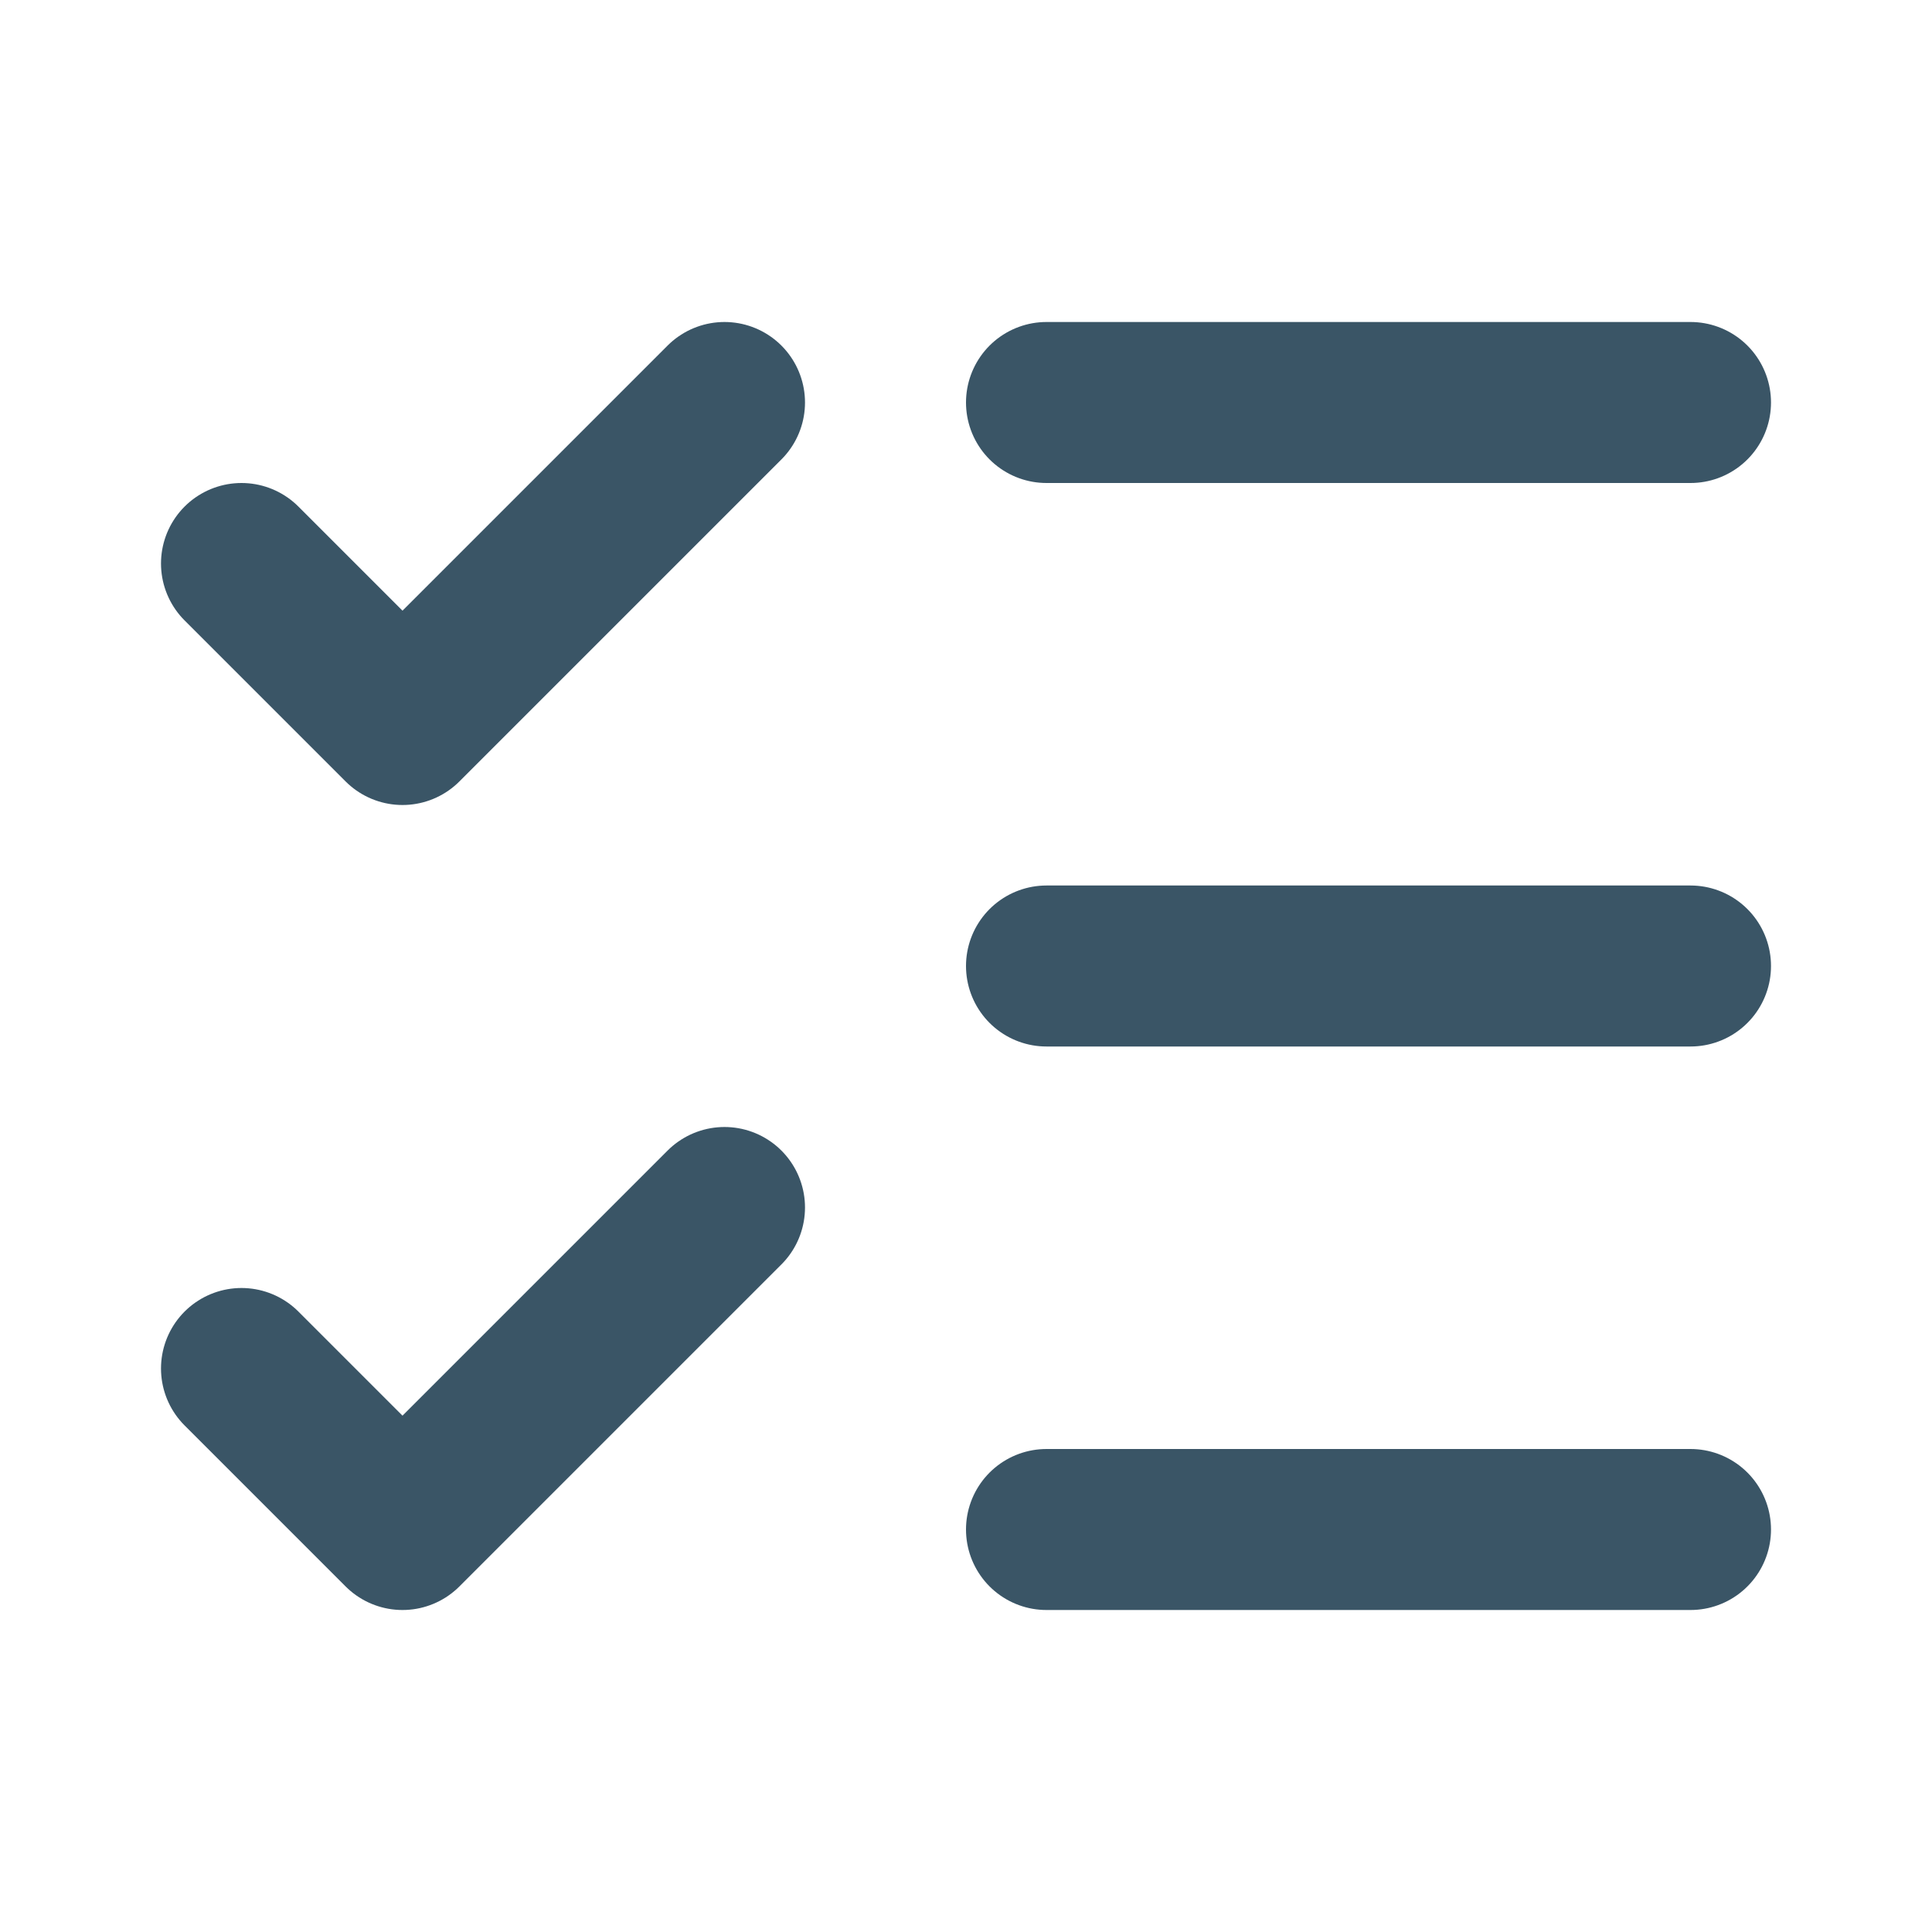
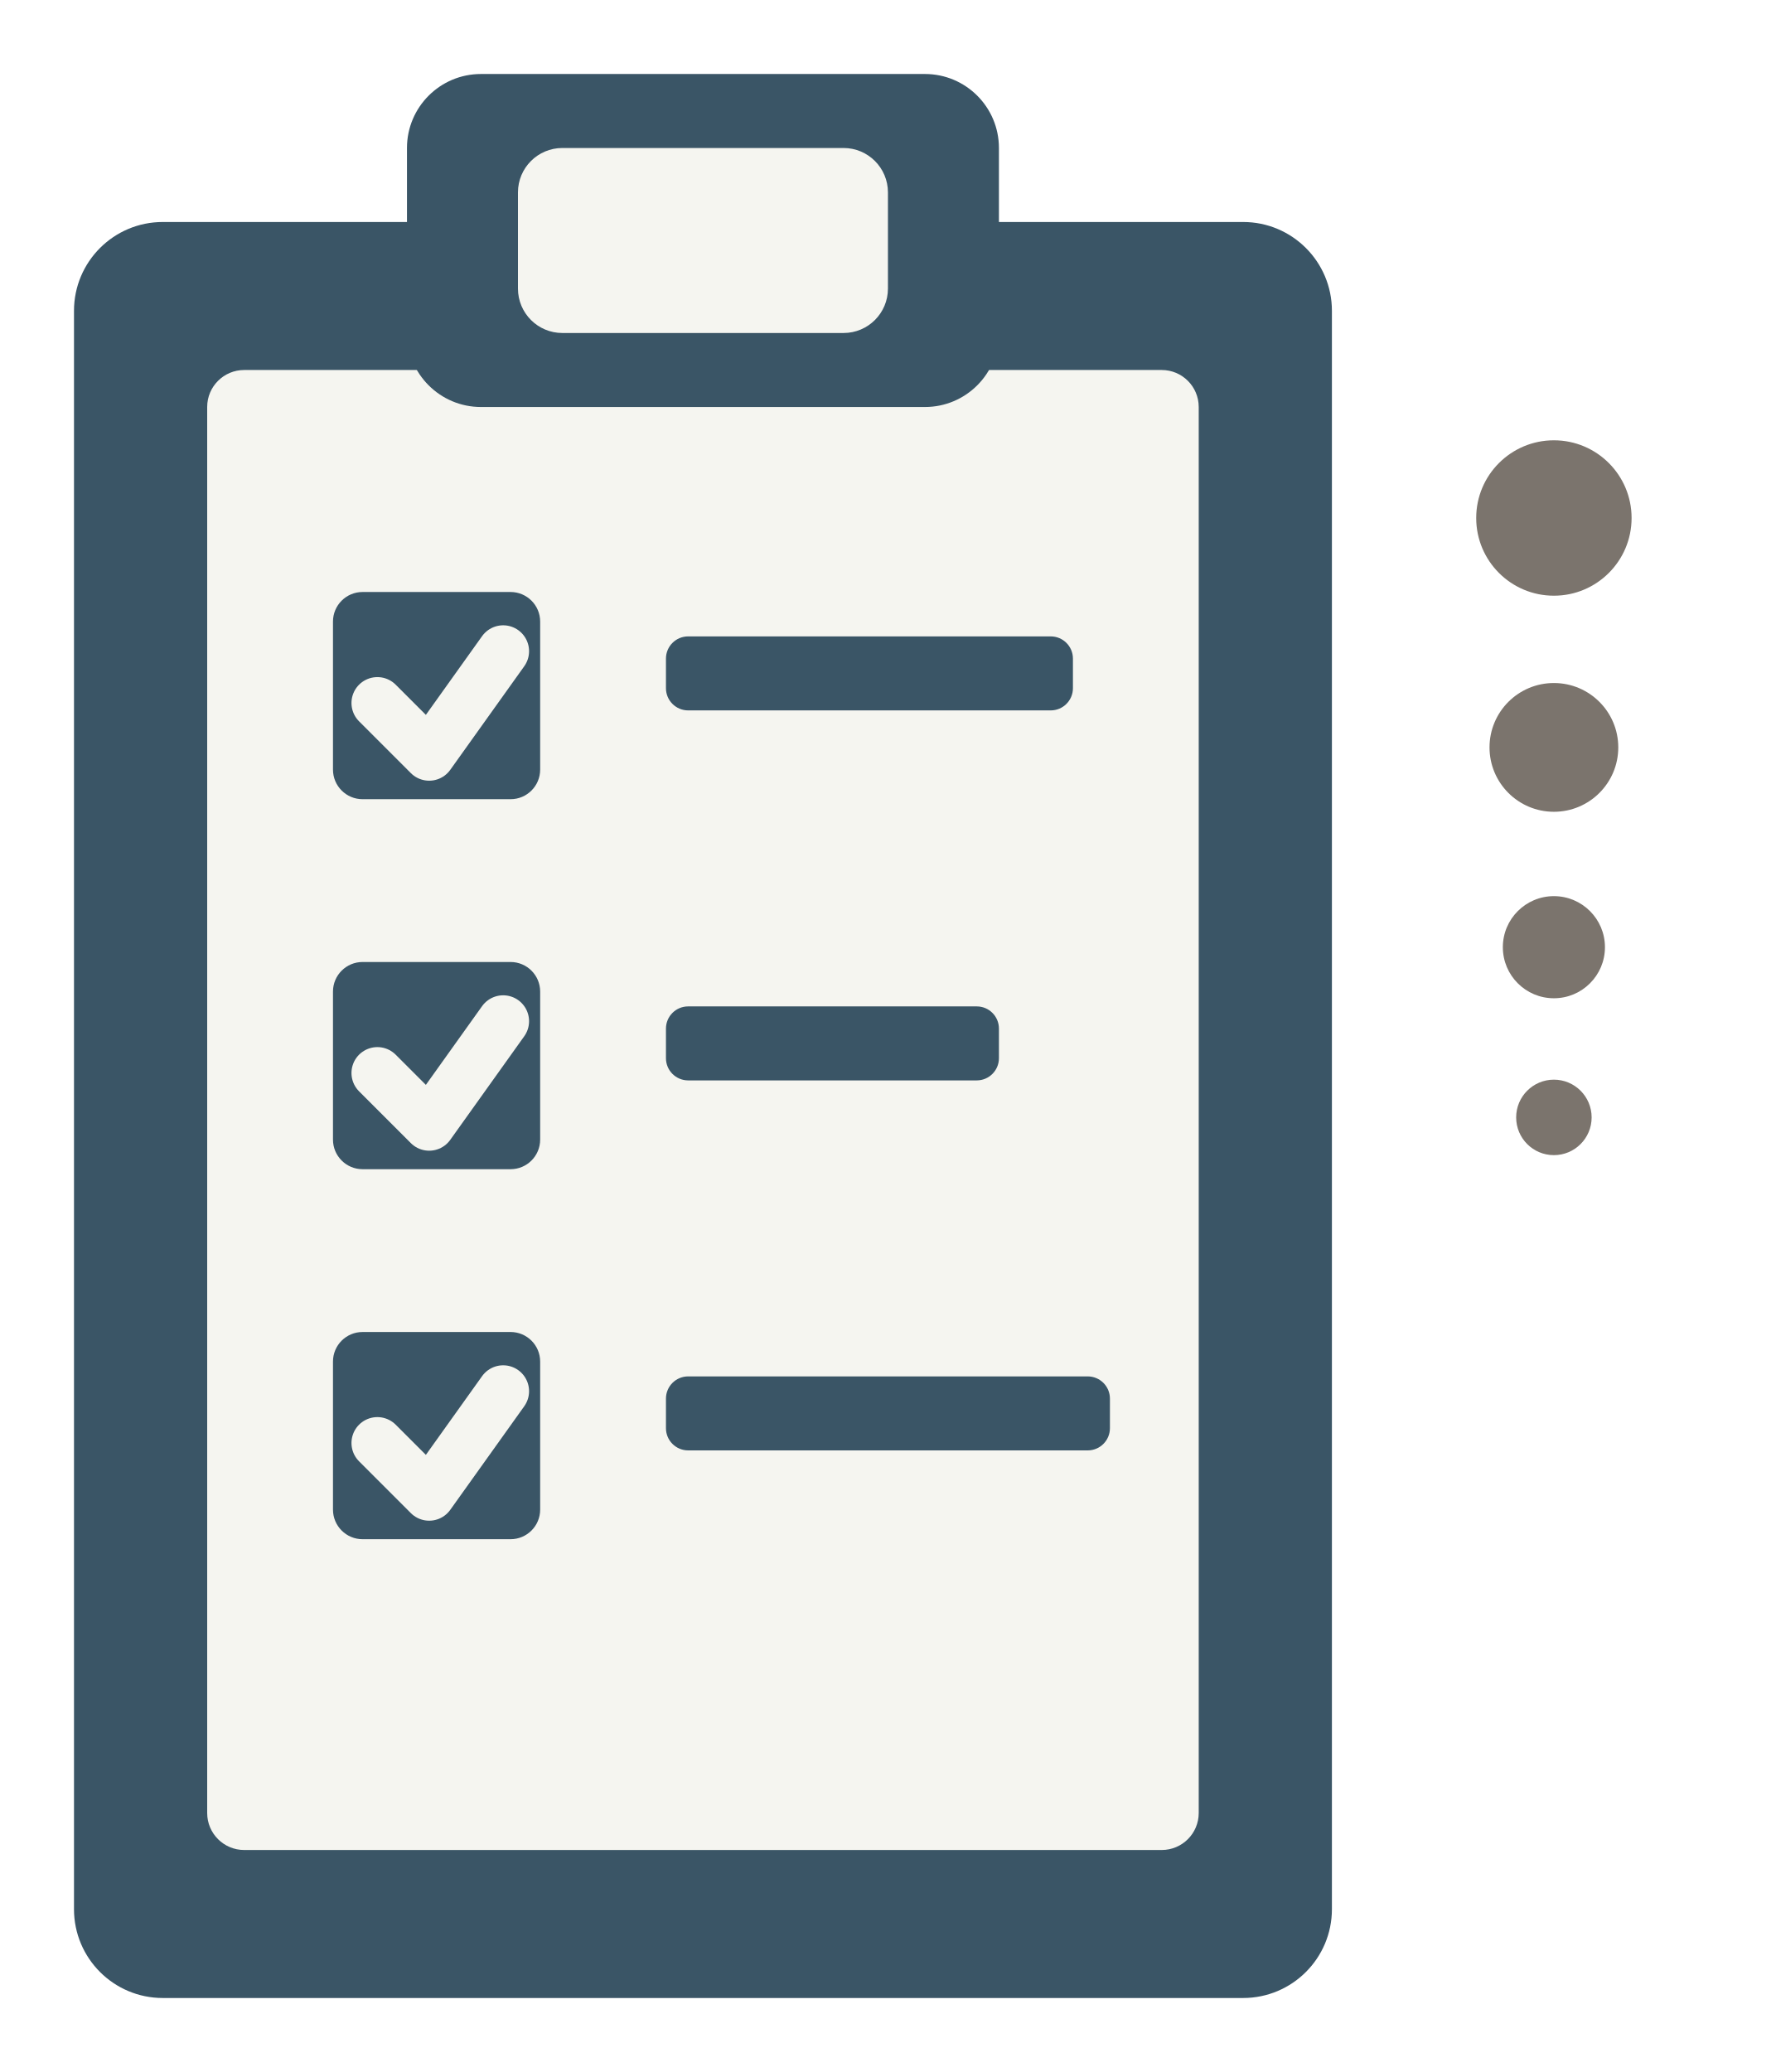
- <svg xmlns="http://www.w3.org/2000/svg" class="lucide lucide-list-checks" width="24" height="24" viewBox="0 0 24 24" fill="none" stroke="#3A5566" stroke-width="2" stroke-linecap="round" stroke-linejoin="round">
-   <path d="M13 5h8" />
-   <path d="M13 12h8" />
-   <path d="M13 19h8" />
-   <path d="m3 17 2 2 4-4" />
-   <path d="m3 7 2 2 4-4" />
+ <svg xmlns="http://www.w3.org/2000/svg" width="24" height="28" viewBox="0 0 24 28">
+   <g>
+     <g>
+       <rect fill="#3A5566" x="1" y="3" width="17" height="24" rx="1.2" />
+       <rect fill="#F5F5F0" x="2.8" y="5" width="13.4" height="20" rx="0.5" />
+     </g>
+     <g>
+       <rect fill="#3A5566" x="5.5" y="1" width="8" height="4.5" rx="1" />
+       <rect fill="#F5F5F0" x="7" y="2" width="5" height="2.5" rx="0.6" />
+     </g>
+     <g>
+       <rect fill="#3A5566" x="4.5" y="8" width="2.8" height="2.8" rx="0.4" />
+       <path stroke="#F5F5F0" stroke-width="0.7" fill="none" stroke-linecap="round" stroke-linejoin="round" d="M5.1,9.5 L5.8,10.2 L6.8,8.8" />
+       <rect fill="#3A5566" x="9" y="8.6" width="5.5" height="1" rx="0.3" />
+     </g>
+     <g>
+       <rect fill="#3A5566" x="4.5" y="13" width="2.8" height="2.8" rx="0.4" />
+       <path stroke="#F5F5F0" stroke-width="0.7" fill="none" stroke-linecap="round" stroke-linejoin="round" d="M5.1,14.5 L5.8,15.2 L6.8,13.8" />
+       <rect fill="#3A5566" x="9" y="13.6" width="4.5" height="1" rx="0.3" />
+     </g>
+     <g>
+       <rect fill="#3A5566" x="4.5" y="18" width="2.8" height="2.8" rx="0.4" />
+       <path stroke="#F5F5F0" stroke-width="0.7" fill="none" stroke-linecap="round" stroke-linejoin="round" d="M5.1,19.5 L5.8,20.2 L6.8,18.8" />
+       <rect fill="#3A5566" x="9" y="18.6" width="6" height="1" rx="0.3" />
+     </g>
+     <g>
+       <circle fill="#7B746D" cx="21" cy="7" r="1.05" />
+     </g>
+     <g>
+       <circle fill="#7B746D" cx="21" cy="10.1" r="0.87" />
+     </g>
+     <g>
+       <circle fill="#7B746D" cx="21" cy="12.8" r="0.69" />
+     </g>
+     <g>
+       <circle fill="#7B746D" cx="21" cy="15.1" r="0.51" />
+     </g>
+   </g>
</svg>
